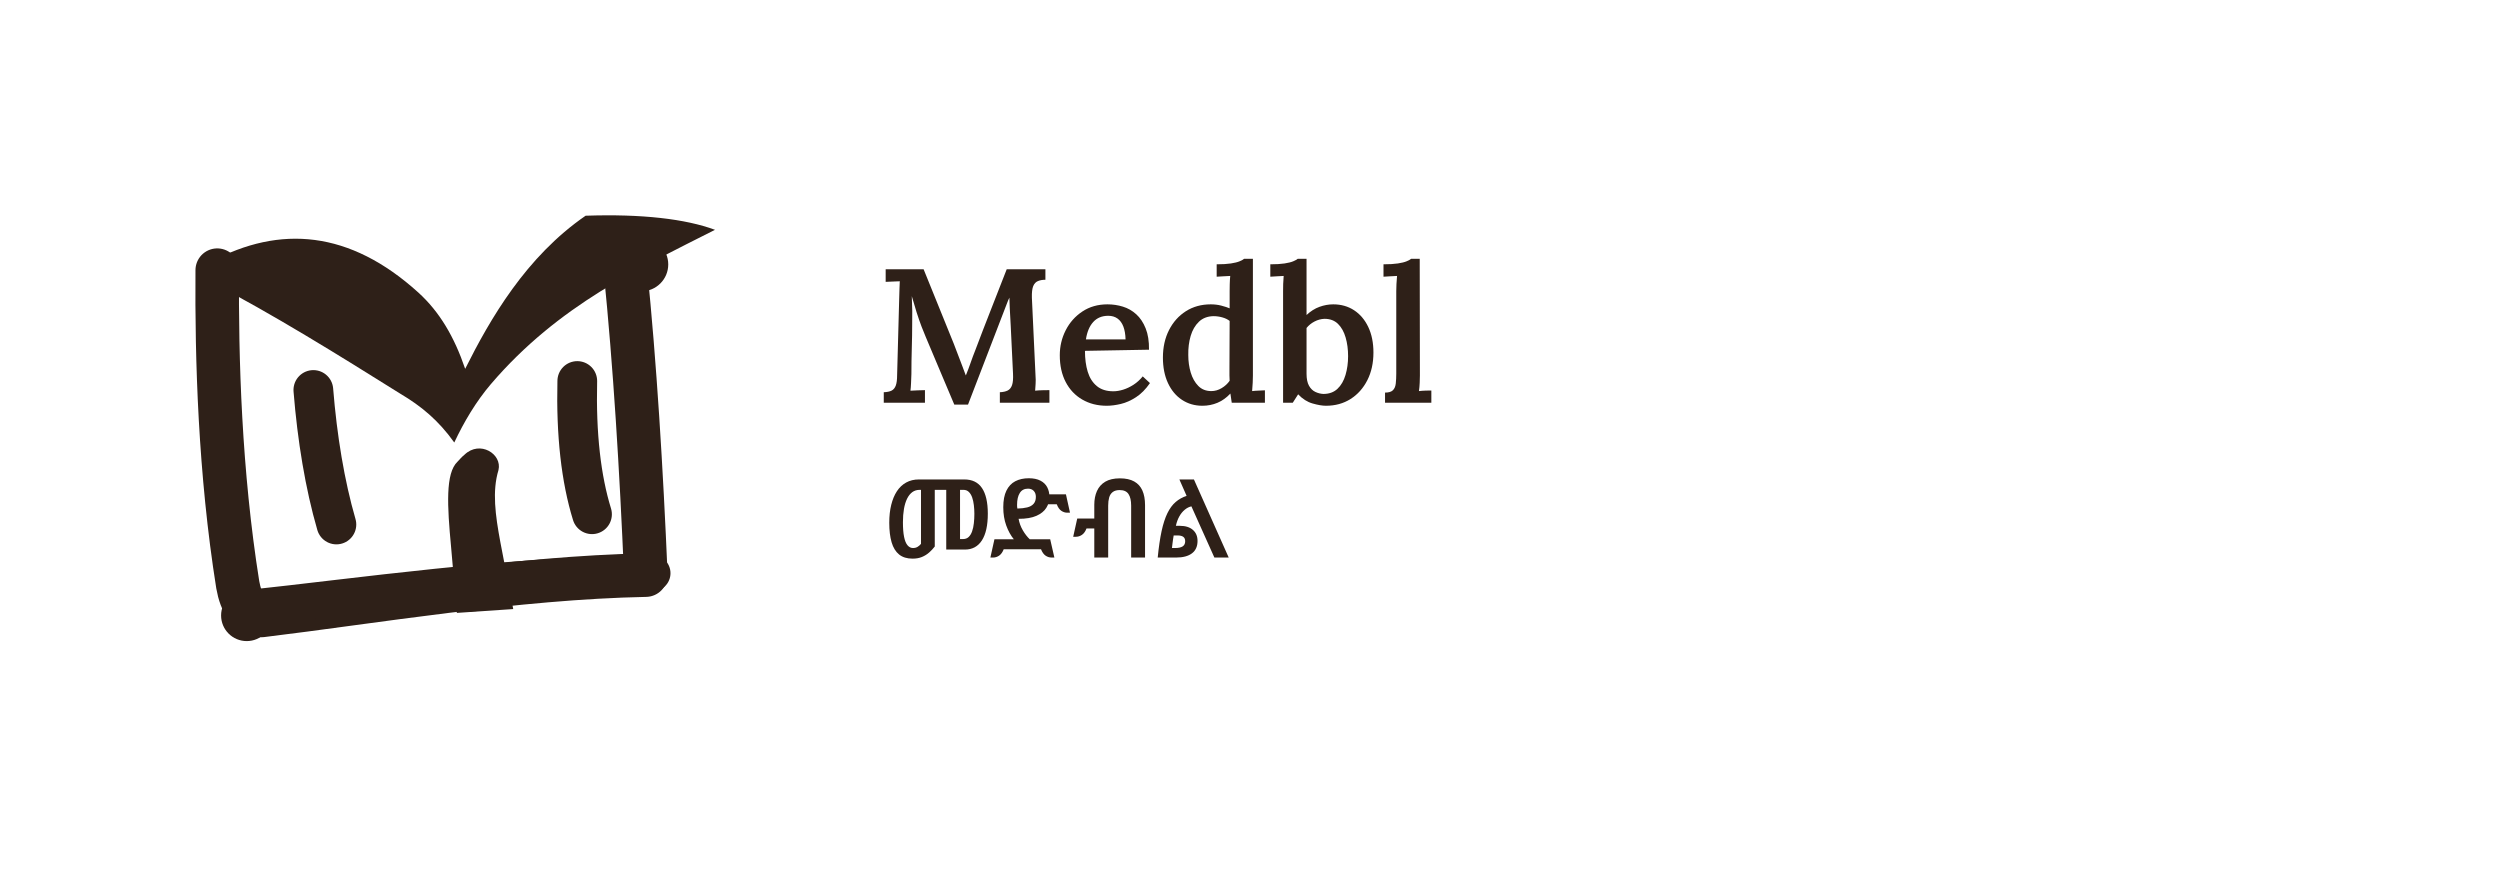
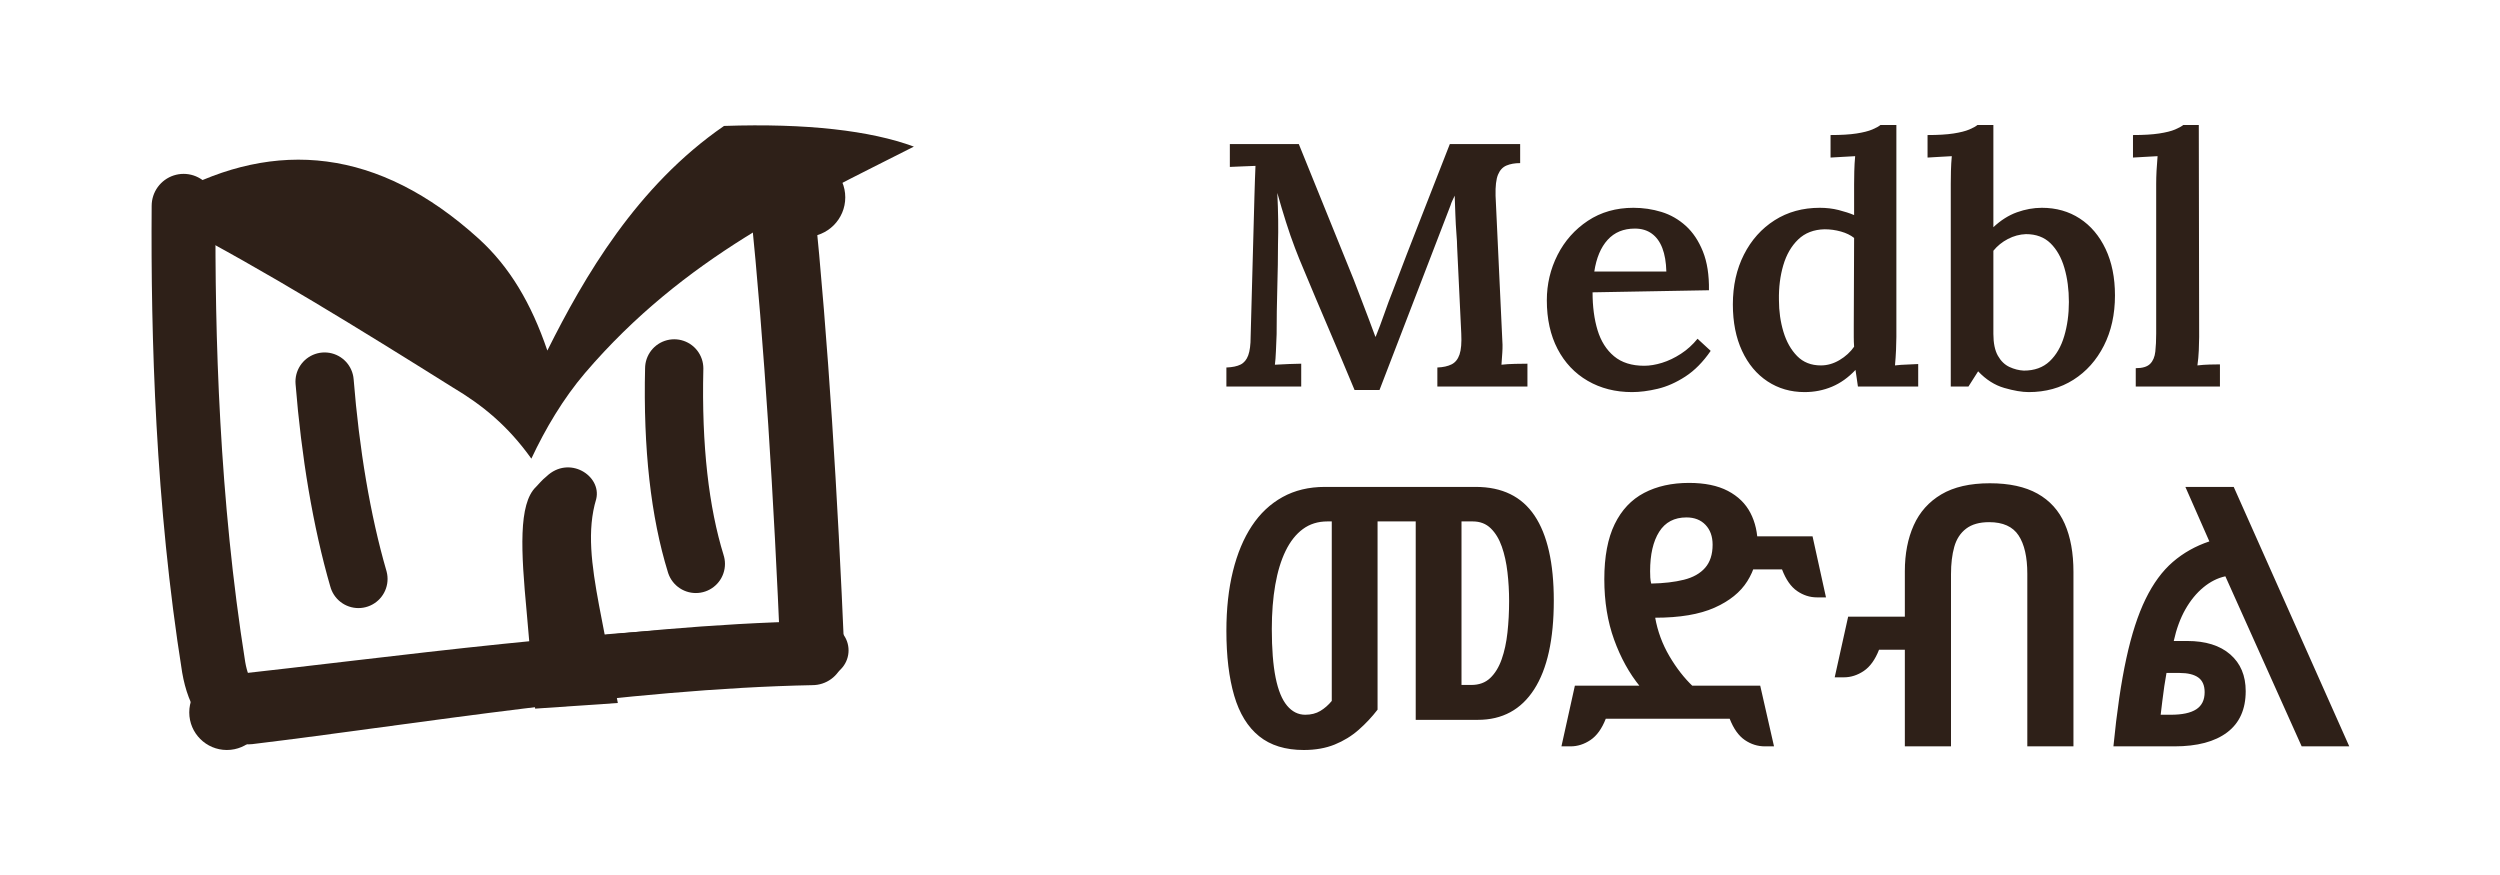
- <svg xmlns="http://www.w3.org/2000/svg" xmlns:xlink="http://www.w3.org/1999/xlink" viewBox="0 0 1600 560" role="img" aria-labelledby="title desc">
+ <svg xmlns="http://www.w3.org/2000/svg" viewBox="0 0 1600 560" role="img" aria-labelledby="title desc">
  <g id="medbl-horizontal-lockup" color="#2E2018">
-     <g id="mark" transform="translate(80 70) scale(0.41)">
-       <g id="medbl-favicon-mark" fill="#2E2018" stroke="none">
-         <path id="top-solid-fan" d="M134 238 C242 180 351 189 458 286 C491 316 514 355 531 405 C570 327 626 230 719 166 C807 163 875 171 921 188 C803 248 677 305 571 429 C548 456 529 488 514 520 C489 485 462 463 430 444 C331 382 231 320 135 270 Z" />
-         <path id="outer-book-stroke" d="M144 251 C143 390 148 566 176 742 C181 771 194 790 213 790 C387 769 610 731 813 727 C806 562 796 398 781 250" fill="none" stroke="#2E2018" stroke-width="68" stroke-linecap="round" stroke-linejoin="round" />
-         <path id="bottom-page-edge" d="M190 779 C369 760 590 727 823 724" fill="none" stroke="#2E2018" stroke-width="57" stroke-linecap="round" />
-         <path id="left-inner-stroke" d="M294 438 C300 513 312 586 330 648" fill="none" stroke="#2E2018" stroke-width="62" stroke-linecap="round" />
-         <path id="right-inner-stroke" d="M706 424 C704 508 712 577 729 632" fill="none" stroke="#2E2018" stroke-width="62" stroke-linecap="round" />
-         <path id="center-bookmark" d="M519 550 C500 568 503 619 509 683 L518 786 L606 780 L586 676 C578 633 573 596 583 563 C589 538 554 516 530 539 C525 543 522 547 519 550 Z" />
-         <circle id="left-bottom-soft-corner" cx="190" cy="790" r="40" />
-         <circle id="right-top-soft-corner" cx="806" cy="242" r="42" />
-       </g>
+     <g id="mark" transform="translate(30.90 -19.25) scale(0.6015)">
+       <path d="M134 238 C242 180 351 189 458 286 C491 316 514 355 531 405 C570 327 626 230 719 166 C807 163 875 171 921 188 C803 248 677 305 571 429 C548 456 529 488 514 520 C489 485 462 463 430 444 C331 382 231 320 135 270 Z" fill="#2E2018" />
+       <path d="M144 251 C143 390 148 566 176 742 C181 771 194 790 213 790 C387 769 610 731 813 727 C806 562 796 398 781 250" fill="none" stroke="#2E2018" stroke-width="68" stroke-linecap="round" stroke-linejoin="round" />
+       <path d="M190 779 C369 760 590 727 823 724" fill="none" stroke="#2E2018" stroke-width="57" stroke-linecap="round" />
+       <path d="M294 438 C300 513 312 586 330 648" fill="none" stroke="#2E2018" stroke-width="62" stroke-linecap="round" />
+       <path d="M666 424 C664 508 672 577 689 632" fill="none" stroke="#2E2018" stroke-width="62" stroke-linecap="round" />
+       <path d="M519 550 C500 568 503 619 509 683 L518 786 L606 780 L586 676 C578 633 573 596 583 563 C589 538 554 516 530 539 C525 543 522 547 519 550 Z" fill="#2E2018" />
+       <circle cx="190" cy="790" r="40" fill="#2E2018" />
+       <circle cx="806" cy="242" r="42" fill="#2E2018" />
    </g>
-     <g id="wordmark">
-       <svg x="560" y="135" width="359" height="157" viewBox="0 0 359 157">
-         <defs>
-           <g>
-             <g id="lora-122-77-glyph-0-0">
-               <path d="M 50.75 1.219 C 47.738 -6.02 44.707 -13.195 41.656 -20.312 C 38.613 -27.426 35.586 -34.602 32.578 -41.844 C 31.766 -43.719 30.828 -46.035 29.766 -48.797 C 28.711 -51.566 27.656 -54.617 26.594 -57.953 C 25.539 -61.285 24.523 -64.703 23.547 -68.203 C 23.711 -64.867 23.812 -61.719 23.844 -58.75 C 23.883 -55.781 23.867 -52.91 23.797 -50.141 C 23.797 -47.941 23.773 -45.539 23.734 -42.938 C 23.691 -40.344 23.629 -37.66 23.547 -34.891 C 23.461 -32.129 23.398 -29.344 23.359 -26.531 C 23.316 -23.727 23.297 -21.023 23.297 -18.422 C 23.223 -16.391 23.145 -14.395 23.062 -12.438 C 22.977 -10.488 22.852 -8.906 22.688 -7.688 C 24.156 -7.77 25.801 -7.848 27.625 -7.922 C 29.457 -8.004 30.906 -8.047 31.969 -8.047 L 31.969 0 L 5.609 0 L 5.609 -6.703 C 7.723 -6.785 9.391 -7.129 10.609 -7.734 C 11.828 -8.348 12.723 -9.426 13.297 -10.969 C 13.867 -12.52 14.156 -14.719 14.156 -17.562 L 15.5 -67.219 C 15.57 -69.25 15.629 -71.203 15.672 -73.078 C 15.711 -74.953 15.773 -76.5 15.859 -77.719 C 14.555 -77.633 13.008 -77.57 11.219 -77.531 C 9.438 -77.488 7.973 -77.426 6.828 -77.344 L 6.828 -85.406 L 31.109 -85.406 L 50.391 -37.812 C 51.203 -35.695 52.07 -33.422 53 -30.984 C 53.938 -28.547 54.852 -26.145 55.75 -23.781 C 56.645 -21.426 57.422 -19.352 58.078 -17.562 L 58.188 -17.562 C 59.25 -20.164 60.266 -22.867 61.234 -25.672 C 62.211 -28.484 63.191 -31.109 64.172 -33.547 C 67.422 -42.172 70.734 -50.77 74.109 -59.344 C 77.484 -67.926 80.879 -76.613 84.297 -85.406 L 109.062 -85.406 L 109.062 -78.688 C 107.195 -78.688 105.594 -78.398 104.25 -77.828 C 102.906 -77.266 101.906 -76.188 101.25 -74.594 C 100.602 -73.008 100.32 -70.551 100.406 -67.219 L 102.719 -17.562 C 102.883 -15.613 102.906 -13.742 102.781 -11.953 C 102.664 -10.16 102.566 -8.738 102.484 -7.688 C 103.859 -7.852 105.461 -7.953 107.297 -7.984 C 109.129 -8.023 110.57 -8.047 111.625 -8.047 L 111.625 0 L 79.906 0 L 79.906 -6.703 C 81.938 -6.785 83.602 -7.148 84.906 -7.797 C 86.207 -8.453 87.145 -9.613 87.719 -11.281 C 88.289 -12.945 88.492 -15.41 88.328 -18.672 L 86.859 -49.281 C 86.859 -50.344 86.773 -51.891 86.609 -53.922 C 86.453 -55.953 86.332 -58.145 86.25 -60.5 C 86.164 -62.863 86.086 -65.102 86.016 -67.219 C 85.766 -66.656 85.5 -66.086 85.219 -65.516 C 84.938 -64.941 84.711 -64.375 84.547 -63.812 L 59.531 1.219 Z M 50.75 1.219 " />
-             </g>
-             <g id="lora-122-77-glyph-0-1">
-               <path d="M 34.281 1.953 C 28.426 1.953 23.219 0.629 18.656 -2.016 C 14.102 -4.66 10.566 -8.398 8.047 -13.234 C 5.523 -18.078 4.266 -23.789 4.266 -30.375 C 4.266 -36.07 5.523 -41.398 8.047 -46.359 C 10.566 -51.316 14.125 -55.32 18.719 -58.375 C 23.32 -61.426 28.672 -62.953 34.766 -62.953 C 38.18 -62.953 41.473 -62.461 44.641 -61.484 C 47.816 -60.516 50.664 -58.891 53.188 -56.609 C 55.707 -54.328 57.719 -51.316 59.219 -47.578 C 60.727 -43.836 61.441 -39.285 61.359 -33.922 L 20.375 -33.188 C 20.375 -28.145 20.961 -23.691 22.141 -19.828 C 23.316 -15.961 25.25 -12.91 27.938 -10.672 C 30.625 -8.43 34.16 -7.312 38.547 -7.312 C 40.504 -7.312 42.598 -7.656 44.828 -8.344 C 47.066 -9.039 49.285 -10.098 51.484 -11.516 C 53.68 -12.941 55.633 -14.719 57.344 -16.844 L 61.969 -12.562 C 59.289 -8.656 56.32 -5.645 53.062 -3.531 C 49.812 -1.414 46.562 0.023 43.312 0.797 C 40.062 1.566 37.051 1.953 34.281 1.953 Z M 20.984 -40.5 L 46.359 -40.5 C 46.273 -43.758 45.805 -46.504 44.953 -48.734 C 44.098 -50.973 42.859 -52.68 41.234 -53.859 C 39.609 -55.035 37.617 -55.625 35.266 -55.625 C 31.273 -55.625 28.078 -54.301 25.672 -51.656 C 23.273 -49.02 21.711 -45.301 20.984 -40.5 Z M 20.984 -40.5 " />
-             </g>
-             <g id="lora-122-77-glyph-0-2">
-               <path d="M 29.531 1.953 C 24.645 1.953 20.289 0.691 16.469 -1.828 C 12.645 -4.348 9.656 -7.926 7.5 -12.562 C 5.344 -17.195 4.266 -22.645 4.266 -28.906 C 4.266 -35.5 5.566 -41.359 8.172 -46.484 C 10.773 -51.609 14.375 -55.633 18.969 -58.562 C 23.562 -61.488 28.867 -62.953 34.891 -62.953 C 37.254 -62.953 39.473 -62.688 41.547 -62.156 C 43.617 -61.625 45.426 -61.035 46.969 -60.391 L 46.969 -71.25 C 46.969 -72.469 46.988 -73.973 47.031 -75.766 C 47.07 -77.555 47.176 -79.344 47.344 -81.125 C 46.039 -81.051 44.551 -80.973 42.875 -80.891 C 41.207 -80.805 39.805 -80.723 38.672 -80.641 L 38.672 -88.578 C 42.41 -88.578 45.457 -88.758 47.812 -89.125 C 50.176 -89.488 52.031 -89.953 53.375 -90.516 C 54.719 -91.086 55.672 -91.617 56.234 -92.109 L 61.859 -92.109 L 61.859 -17.453 C 61.859 -16.223 61.816 -14.691 61.734 -12.859 C 61.648 -11.035 61.523 -9.227 61.359 -7.438 C 62.742 -7.602 64.188 -7.707 65.688 -7.75 C 67.195 -7.789 68.484 -7.852 69.547 -7.938 L 69.547 0 L 48.312 0 C 48.145 -0.977 48 -1.973 47.875 -2.984 C 47.758 -4.004 47.617 -4.961 47.453 -5.859 C 44.93 -3.172 42.164 -1.195 39.156 0.062 C 36.145 1.32 32.938 1.953 29.531 1.953 Z M 35.266 -7.438 C 37.535 -7.438 39.727 -8.066 41.844 -9.328 C 43.957 -10.586 45.664 -12.156 46.969 -14.031 C 46.883 -15.164 46.844 -16.32 46.844 -17.5 C 46.844 -18.688 46.844 -19.891 46.844 -21.109 L 46.969 -52.344 C 45.75 -53.312 44.203 -54.062 42.328 -54.594 C 40.461 -55.125 38.551 -55.391 36.594 -55.391 C 32.77 -55.305 29.66 -54.102 27.266 -51.781 C 24.867 -49.469 23.117 -46.441 22.016 -42.703 C 20.922 -38.961 20.414 -34.895 20.5 -30.5 C 20.5 -26.508 21.023 -22.766 22.078 -19.266 C 23.141 -15.773 24.75 -12.93 26.906 -10.734 C 29.062 -8.535 31.848 -7.438 35.266 -7.438 Z M 35.266 -7.438 " />
-             </g>
-             <g id="lora-122-77-glyph-0-3">
-               <path d="M 8.172 -71.375 C 8.172 -72.75 8.191 -74.27 8.234 -75.938 C 8.273 -77.613 8.379 -79.344 8.547 -81.125 C 7.242 -81.051 5.758 -80.973 4.094 -80.891 C 2.426 -80.805 1.062 -80.723 0 -80.641 L 0 -88.578 C 3.738 -88.578 6.785 -88.758 9.141 -89.125 C 11.504 -89.488 13.359 -89.953 14.703 -90.516 C 16.047 -91.086 17 -91.617 17.562 -92.109 L 23.188 -92.109 L 23.188 -56.125 C 25.781 -58.562 28.539 -60.305 31.469 -61.359 C 34.406 -62.422 37.336 -62.953 40.266 -62.953 C 45.305 -62.953 49.754 -61.691 53.609 -59.172 C 57.473 -56.648 60.504 -53.07 62.703 -48.438 C 64.898 -43.801 66 -38.352 66 -32.094 C 66 -25.414 64.695 -19.516 62.094 -14.391 C 59.488 -9.266 55.91 -5.258 51.359 -2.375 C 46.805 0.508 41.562 1.953 35.625 1.953 C 33.27 1.953 30.398 1.461 27.016 0.484 C 23.641 -0.484 20.57 -2.438 17.812 -5.375 L 14.391 0 L 8.172 0 Z M 23.188 -18.547 C 23.188 -15.285 23.711 -12.719 24.766 -10.844 C 25.828 -8.977 27.191 -7.66 28.859 -6.891 C 30.523 -6.117 32.211 -5.691 33.922 -5.609 C 37.66 -5.609 40.688 -6.707 43 -8.906 C 45.32 -11.102 47.031 -14.051 48.125 -17.75 C 49.227 -21.445 49.781 -25.453 49.781 -29.766 C 49.781 -34.16 49.25 -38.164 48.188 -41.781 C 47.133 -45.406 45.508 -48.297 43.312 -50.453 C 41.113 -52.609 38.223 -53.688 34.641 -53.688 C 32.453 -53.602 30.336 -53.031 28.297 -51.969 C 26.266 -50.914 24.562 -49.535 23.188 -47.828 Z M 23.188 -18.547 " />
-             </g>
-             <g id="lora-122-77-glyph-0-4">
-               <path d="M 3.422 -6.469 C 5.773 -6.469 7.457 -6.973 8.469 -7.984 C 9.488 -9.004 10.098 -10.445 10.297 -12.312 C 10.504 -14.188 10.609 -16.305 10.609 -18.672 L 10.609 -71.375 C 10.609 -72.75 10.648 -74.27 10.734 -75.938 C 10.816 -77.613 10.941 -79.344 11.109 -81.125 C 9.723 -81.051 8.211 -80.973 6.578 -80.891 C 4.953 -80.805 3.57 -80.723 2.438 -80.641 L 2.438 -88.578 C 6.176 -88.578 9.242 -88.758 11.641 -89.125 C 14.047 -89.488 15.922 -89.953 17.266 -90.516 C 18.609 -91.086 19.562 -91.617 20.125 -92.109 L 25.625 -92.109 L 25.734 -17.453 C 25.734 -16.148 25.691 -14.582 25.609 -12.75 C 25.535 -10.914 25.375 -9.145 25.125 -7.438 C 26.508 -7.602 27.93 -7.707 29.391 -7.75 C 30.859 -7.789 32.082 -7.812 33.062 -7.812 L 33.062 0 L 3.422 0 Z M 3.422 -6.469 " />
-             </g>
-           </g>
-         </defs>
-         <g fill="#2E2018" fill-opacity="1">
-           <use xlink:href="#lora-122-77-glyph-0-0" x="0" y="122.732" />
-           <use xlink:href="#lora-122-77-glyph-0-1" x="114" y="122.732" />
-           <use xlink:href="#lora-122-77-glyph-0-2" x="180" y="122.732" />
-           <use xlink:href="#lora-122-77-glyph-0-3" x="253" y="122.732" />
-           <use xlink:href="#lora-122-77-glyph-0-4" x="323" y="122.732" />
-         </g>
-       </svg>
-       <svg x="565" y="282" width="222" height="96" viewBox="0 0 222 96">
-         <defs>
-           <g>
-             <g id="noto-sans-ethiopic-70-4632-glyph-0-0">
-               <path d="M 19.047 0.703 C 15.492 0.703 12.617 -0.18 10.422 -1.953 C 8.234 -3.734 6.633 -6.336 5.625 -9.766 C 4.625 -13.191 4.125 -17.359 4.125 -22.266 C 4.125 -26.504 4.547 -30.328 5.391 -33.734 C 6.234 -37.141 7.445 -40.047 9.031 -42.453 C 10.613 -44.859 12.582 -46.711 14.938 -48.016 C 17.301 -49.328 20.02 -49.984 23.094 -49.984 L 52.156 -49.984 C 57.238 -49.984 61.016 -48.141 63.484 -44.453 C 65.961 -40.766 67.203 -35.301 67.203 -28.062 C 67.203 -20.602 65.941 -14.91 63.422 -10.984 C 60.898 -7.066 57.281 -5.109 52.562 -5.109 L 40.594 -5.109 L 40.594 -43.328 L 33.25 -43.328 L 33.25 -7.062 C 32.176 -5.664 30.961 -4.375 29.609 -3.188 C 28.254 -2 26.711 -1.051 24.984 -0.344 C 23.266 0.352 21.285 0.703 19.047 0.703 Z M 19.312 -6.094 C 20.438 -6.094 21.406 -6.336 22.219 -6.828 C 23.039 -7.316 23.781 -7.957 24.438 -8.75 L 24.438 -43.328 L 23.594 -43.328 C 21.77 -43.328 20.191 -42.836 18.859 -41.859 C 17.535 -40.879 16.426 -39.477 15.531 -37.656 C 14.645 -35.844 13.977 -33.66 13.531 -31.109 C 13.094 -28.566 12.875 -25.734 12.875 -22.609 C 12.875 -18.785 13.117 -15.66 13.609 -13.234 C 14.098 -10.805 14.832 -9.008 15.812 -7.844 C 16.801 -6.676 17.969 -6.094 19.312 -6.094 Z M 49.422 -11.828 L 51.312 -11.828 C 52.801 -11.828 54.008 -12.27 54.938 -13.156 C 55.875 -14.039 56.609 -15.242 57.141 -16.766 C 57.68 -18.285 58.055 -20.008 58.266 -21.938 C 58.484 -23.875 58.594 -25.895 58.594 -28 C 58.594 -29.863 58.484 -31.707 58.266 -33.531 C 58.055 -35.352 57.695 -37 57.188 -38.469 C 56.676 -39.938 55.961 -41.113 55.047 -42 C 54.141 -42.883 52.988 -43.328 51.594 -43.328 L 49.422 -43.328 Z M 49.422 -11.828 " />
-             </g>
-             <g id="noto-sans-ethiopic-70-4632-glyph-0-1">
-               <path d="M 50.047 -28.703 C 48.691 -28.703 47.422 -29.109 46.234 -29.922 C 45.047 -30.742 44.078 -32.133 43.328 -34.094 L 34.375 -34.094 L 34.375 -40.453 L 49.203 -40.453 L 51.797 -28.703 Z M 15.953 -11.547 C 13.898 -14.066 12.242 -17.066 10.984 -20.547 C 9.723 -24.023 9.094 -27.91 9.094 -32.203 C 9.094 -36.535 9.758 -40.066 11.094 -42.797 C 12.426 -45.535 14.316 -47.547 16.766 -48.828 C 19.211 -50.109 22.094 -50.75 25.406 -50.75 C 28.438 -50.75 30.93 -50.234 32.891 -49.203 C 34.859 -48.18 36.305 -46.77 37.234 -44.969 C 38.172 -43.176 38.641 -41.113 38.641 -38.781 C 38.641 -36.258 37.973 -33.938 36.641 -31.812 C 35.316 -29.688 33.207 -27.984 30.312 -26.703 C 27.414 -25.422 23.613 -24.781 18.906 -24.781 C 19.363 -22.164 20.27 -19.703 21.625 -17.391 C 22.977 -15.086 24.5 -13.141 26.188 -11.547 Z M 18.125 -31.359 C 20.551 -31.41 22.648 -31.656 24.422 -32.094 C 26.203 -32.539 27.566 -33.312 28.516 -34.406 C 29.473 -35.5 29.953 -36.977 29.953 -38.844 C 29.953 -40.438 29.5 -41.707 28.594 -42.656 C 27.688 -43.613 26.461 -44.094 24.922 -44.094 C 22.586 -44.094 20.836 -43.172 19.672 -41.328 C 18.504 -39.484 17.922 -36.953 17.922 -33.734 C 17.922 -33.316 17.93 -32.91 17.953 -32.516 C 17.973 -32.117 18.031 -31.734 18.125 -31.359 Z M 0.844 0 L 3.438 -11.688 L 39.125 -11.688 L 41.797 0 L 40.047 0 C 38.641 0 37.344 -0.406 36.156 -1.219 C 34.969 -2.039 34 -3.406 33.25 -5.312 L 9.375 -5.312 C 8.633 -3.406 7.656 -2.039 6.438 -1.219 C 5.227 -0.406 3.945 0 2.594 0 Z M 0.844 0 " />
-             </g>
-             <g id="noto-sans-ethiopic-70-4632-glyph-0-2">
-               <path d="M 0.844 -13.297 L 3.438 -24.984 L 18.266 -24.984 L 18.266 -18.625 L 9.375 -18.625 C 8.633 -16.707 7.656 -15.336 6.438 -14.516 C 5.227 -13.703 3.945 -13.297 2.594 -13.297 Z M 30.734 -50.688 C 34.461 -50.688 37.516 -50.02 39.891 -48.688 C 42.273 -47.352 44.023 -45.414 45.141 -42.875 C 46.266 -40.332 46.828 -37.238 46.828 -33.594 L 46.828 0 L 37.938 0 L 37.938 -33.25 C 37.938 -36.469 37.375 -38.926 36.25 -40.625 C 35.133 -42.332 33.25 -43.188 30.594 -43.188 C 28.727 -43.188 27.242 -42.766 26.141 -41.922 C 25.047 -41.086 24.285 -39.922 23.859 -38.422 C 23.441 -36.93 23.234 -35.188 23.234 -33.188 L 23.234 0 L 14.344 0 L 14.344 -33.734 C 14.344 -37.098 14.914 -40.051 16.062 -42.594 C 17.207 -45.133 18.977 -47.117 21.375 -48.547 C 23.781 -49.973 26.898 -50.688 30.734 -50.688 Z M 30.734 -50.688 " />
-             </g>
-             <g id="noto-sans-ethiopic-70-4632-glyph-0-3">
-               <path d="M 2.938 0 C 3.594 -6.676 4.422 -12.32 5.422 -16.938 C 6.43 -21.562 7.672 -25.379 9.141 -28.391 C 10.609 -31.398 12.359 -33.781 14.391 -35.531 C 16.422 -37.281 18.766 -38.598 21.422 -39.484 L 16.797 -49.984 L 26.109 -49.984 L 48.375 0 L 39.203 0 L 24.5 -32.766 C 23.008 -32.43 21.598 -31.719 20.266 -30.625 C 18.93 -29.531 17.773 -28.117 16.797 -26.391 C 15.816 -24.66 15.07 -22.629 14.562 -20.297 L 17.156 -20.297 C 20.695 -20.297 23.457 -19.43 25.438 -17.703 C 27.426 -15.984 28.422 -13.629 28.422 -10.641 C 28.422 -7.141 27.227 -4.488 24.844 -2.688 C 22.469 -0.895 19.086 0 14.703 0 Z M 12.047 -6.094 L 14 -6.094 C 16.195 -6.094 17.832 -6.441 18.906 -7.141 C 19.977 -7.836 20.516 -8.938 20.516 -10.438 C 20.516 -11.738 20.102 -12.68 19.281 -13.266 C 18.469 -13.848 17.27 -14.141 15.688 -14.141 L 13.156 -14.141 C 13.02 -13.391 12.879 -12.535 12.734 -11.578 C 12.598 -10.629 12.473 -9.676 12.359 -8.719 C 12.242 -7.758 12.141 -6.883 12.047 -6.094 Z M 12.047 -6.094 " />
-             </g>
-           </g>
-         </defs>
-         <g fill="#2E2018" fill-opacity="1">
-           <use xlink:href="#noto-sans-ethiopic-70-4632-glyph-0-0" x="0" y="74.83" />
-           <use xlink:href="#noto-sans-ethiopic-70-4632-glyph-0-1" x="68" y="74.83" />
-           <use xlink:href="#noto-sans-ethiopic-70-4632-glyph-0-2" x="121" y="74.83" />
-           <use xlink:href="#noto-sans-ethiopic-70-4632-glyph-0-3" x="173" y="74.83" />
-         </g>
-       </svg>
+     <g id="wordmark" fill="#2E2018">
+       <path id="medbl-latin" d="M866.92 249.61Q858.72 229.88 850.4 210.48Q842.09 191.08 833.89 171.35Q831.67 166.25 828.79 158.71Q825.9 151.17 823.02 142.08Q820.14 132.99 817.48 123.46Q817.92 132.55 818.03 140.64Q818.14 148.73 817.92 156.27Q817.92 162.26 817.81 169.35Q817.7 176.44 817.48 183.98Q817.26 191.52 817.15 199.17Q817.04 206.82 817.04 213.91Q816.81 219.46 816.59 224.78Q816.37 230.1 815.93 233.42Q819.92 233.2 824.91 232.98Q829.89 232.76 832.78 232.76V247.39H784.89V235.2Q790.65 234.98 793.98 233.31Q797.3 231.65 798.86 227.44Q800.41 223.23 800.41 215.47L802.85 125.23Q803.07 119.69 803.18 114.59Q803.29 109.49 803.51 106.16Q799.96 106.38 795.09 106.49Q790.21 106.61 787.1 106.83V92.19H831.23L866.26 178.66Q868.47 184.43 871.02 191.08Q873.57 197.73 876.01 204.16Q878.45 210.59 880.22 215.47H880.45Q883.33 208.37 885.99 200.72Q888.65 193.07 891.31 186.42Q900.18 162.92 909.38 139.53Q918.58 116.14 927.89 92.19H972.9V104.39Q967.8 104.39 964.14 105.94Q960.48 107.49 958.71 111.82Q956.94 116.14 957.16 125.23L961.37 215.47Q961.81 220.79 961.48 225.66Q961.15 230.54 960.93 233.42Q964.7 232.98 969.68 232.87Q974.67 232.76 977.56 232.76V247.39H919.91V235.2Q925.45 234.98 929 233.2Q932.55 231.43 934.1 226.88Q935.65 222.34 935.21 213.47L932.55 157.82Q932.55 154.94 932.1 149.4Q931.66 143.85 931.44 137.42Q931.22 130.99 931 125.23Q930.33 126.78 929.55 128.33Q928.78 129.89 928.34 131.44L882.88 249.61ZM1044.51 250.94Q1028.55 250.94 1016.13 243.73Q1003.72 236.53 996.84 223.34Q989.97 210.15 989.97 192.19Q989.97 176.67 996.84 163.14Q1003.72 149.62 1016.24 141.3Q1028.77 132.99 1045.4 132.99Q1054.71 132.99 1063.36 135.65Q1072 138.31 1078.88 144.52Q1085.75 150.73 1089.85 160.92Q1093.95 171.12 1093.73 185.76L1019.24 187.09Q1019.24 200.83 1022.45 211.36Q1025.67 221.9 1032.98 227.99Q1040.3 234.09 1052.27 234.09Q1057.59 234.09 1063.69 232.21Q1069.79 230.32 1075.77 226.44Q1081.76 222.56 1086.42 216.8L1094.84 224.56Q1087.52 235.2 1078.66 240.96Q1069.79 246.73 1060.92 248.83Q1052.05 250.94 1044.51 250.94ZM1020.35 173.78H1066.46Q1066.24 164.92 1063.91 158.82Q1061.58 152.72 1057.15 149.51Q1052.72 146.29 1046.29 146.29Q1035.42 146.29 1028.88 153.5Q1022.34 160.7 1020.35 173.78ZM1154.93 250.94Q1141.62 250.94 1131.2 244.07Q1120.78 237.19 1114.91 224.56Q1109.03 211.92 1109.03 194.85Q1109.03 176.89 1116.13 162.92Q1123.22 148.95 1135.75 140.97Q1148.27 132.99 1164.68 132.99Q1171.11 132.99 1176.76 134.43Q1182.42 135.87 1186.63 137.65V117.91Q1186.63 114.59 1186.74 109.71Q1186.85 104.83 1187.3 99.95Q1183.75 100.18 1179.2 100.4Q1174.66 100.62 1171.55 100.84V86.43Q1181.75 86.43 1188.18 85.43Q1194.61 84.43 1198.27 82.88Q1201.93 81.33 1203.48 80H1213.68V215.69Q1213.68 219.01 1213.46 224Q1213.24 228.99 1212.79 233.87Q1216.56 233.42 1220.66 233.31Q1224.76 233.2 1227.65 232.98V247.39H1189.07Q1188.63 244.73 1188.29 241.96Q1187.96 239.19 1187.52 236.75Q1180.64 244.07 1172.44 247.5Q1164.24 250.94 1154.93 250.94ZM1165.35 233.87Q1171.55 233.87 1177.32 230.43Q1183.08 227 1186.63 221.9Q1186.41 218.79 1186.41 215.58Q1186.41 212.36 1186.41 209.04L1186.63 152.28Q1183.3 149.62 1178.2 148.18Q1173.11 146.74 1167.78 146.74Q1157.36 146.96 1150.82 153.28Q1144.28 159.59 1141.29 169.79Q1138.3 179.99 1138.52 191.96Q1138.52 202.83 1141.4 212.36Q1144.28 221.9 1150.16 227.88Q1156.03 233.87 1165.35 233.87ZM1248.49 117.69Q1248.49 113.92 1248.6 109.38Q1248.71 104.83 1249.15 99.95Q1245.61 100.18 1241.06 100.4Q1236.52 100.62 1233.63 100.84V86.43Q1243.83 86.43 1250.26 85.43Q1256.69 84.43 1260.35 82.88Q1264.01 81.33 1265.56 80H1275.76V145.41Q1282.85 138.75 1290.83 135.87Q1298.82 132.99 1306.8 132.99Q1320.54 132.99 1331.08 139.86Q1341.61 146.74 1347.59 159.37Q1353.58 172.01 1353.58 189.08Q1353.58 207.26 1346.48 221.23Q1339.39 235.2 1326.97 243.07Q1314.56 250.94 1298.37 250.94Q1291.94 250.94 1282.74 248.28Q1273.54 245.62 1266 237.64L1259.8 247.39H1248.49ZM1275.76 213.69Q1275.76 222.56 1278.64 227.66Q1281.52 232.76 1286.07 234.87Q1290.61 236.97 1295.27 237.19Q1305.47 237.19 1311.79 231.21Q1318.11 225.22 1321.1 215.13Q1324.09 205.05 1324.09 193.29Q1324.09 181.32 1321.21 171.46Q1318.33 161.59 1312.34 155.71Q1306.35 149.84 1296.6 149.84Q1290.61 150.06 1285.07 152.94Q1279.53 155.83 1275.76 160.48ZM1366.88 235.64Q1373.31 235.64 1376.08 232.87Q1378.85 230.1 1379.41 225Q1379.96 219.9 1379.96 213.47V117.69Q1379.96 113.92 1380.18 109.38Q1380.41 104.83 1380.85 99.95Q1377.08 100.18 1372.65 100.4Q1368.21 100.62 1365.11 100.84V86.43Q1375.31 86.43 1381.85 85.43Q1388.39 84.43 1392.05 82.88Q1395.7 81.33 1397.26 80H1407.23L1407.46 215.69Q1407.46 219.24 1407.23 224.22Q1407.01 229.21 1406.35 233.87Q1410.12 233.42 1414.11 233.31Q1418.1 233.2 1420.76 233.2V247.39H1366.88Z" />
+       <path id="medbl-amharic" d="M834.43 480Q816.75 480 805.82 471.16Q794.89 462.32 789.89 445.23Q784.89 428.14 784.89 403.72Q784.89 382.55 789.07 365.57Q793.26 348.6 801.17 336.62Q809.07 324.64 820.82 318.13Q832.56 311.62 847.91 311.62H944.43Q969.78 311.62 982.11 329.99Q994.43 348.36 994.43 384.41Q994.43 421.62 981.88 441.16Q969.32 460.7 945.83 460.7H906.06V333.71H881.64V454.18Q876.29 461.16 869.54 467.09Q862.8 473.02 854.19 476.51Q845.59 480 834.43 480ZM835.36 457.44Q840.94 457.44 845.01 455Q849.08 452.56 852.33 448.6V333.71H849.54Q840.47 333.71 833.84 338.6Q827.22 343.48 822.8 352.55Q818.38 361.62 816.17 374.3Q813.96 386.97 813.96 402.55Q813.96 421.62 816.4 433.72Q818.84 445.81 823.73 451.63Q828.61 457.44 835.36 457.44ZM935.36 438.37H941.64Q949.08 438.37 953.73 433.95Q958.39 429.53 961.06 421.97Q963.73 414.41 964.78 404.76Q965.83 395.11 965.83 384.65Q965.83 375.34 964.78 366.27Q963.73 357.2 961.18 349.88Q958.62 342.55 954.08 338.13Q949.55 333.71 942.57 333.71H935.36ZM1162.82 382.32Q1156.07 382.32 1150.14 378.25Q1144.21 374.18 1140.49 364.41H1110.72V343.25H1160.03L1168.63 382.32ZM1049.55 439.3Q1039.32 426.74 1033.04 409.41Q1026.76 392.09 1026.76 370.69Q1026.76 349.06 1033.39 335.46Q1040.02 321.85 1052.23 315.46Q1064.44 309.06 1080.95 309.06Q1096.07 309.06 1105.84 314.18Q1115.6 319.29 1120.26 328.25Q1124.91 337.2 1124.91 348.83Q1124.91 361.39 1118.28 371.97Q1111.65 382.55 1097.23 388.95Q1082.81 395.34 1059.32 395.34Q1061.65 408.37 1068.39 419.88Q1075.14 431.39 1083.51 439.3ZM1056.76 373.48Q1068.86 373.25 1077.7 371.04Q1086.53 368.83 1091.3 363.37Q1096.07 357.9 1096.07 348.6Q1096.07 340.69 1091.53 335.92Q1087 331.15 1079.32 331.15Q1067.69 331.15 1061.88 340.34Q1056.07 349.53 1056.07 365.57Q1056.07 367.67 1056.18 369.64Q1056.3 371.62 1056.76 373.48ZM999.32 477.67 1007.92 438.83H1126.54L1135.37 477.67H1129.56Q1122.58 477.67 1116.65 473.6Q1110.72 469.53 1107 460H1027.69Q1023.97 469.53 1017.92 473.6Q1011.88 477.67 1005.13 477.67ZM1174.21 433.49 1182.82 394.65H1232.12V415.81H1202.59Q1198.86 425.35 1192.82 429.42Q1186.77 433.49 1180.03 433.49ZM1273.52 309.29Q1292.13 309.29 1303.99 315.92Q1315.85 322.55 1321.43 335.22Q1327.01 347.9 1327.01 366.04V477.67H1297.48V367.2Q1297.48 351.16 1291.89 342.67Q1286.31 334.18 1273.06 334.18Q1263.75 334.18 1258.29 338.36Q1252.82 342.55 1250.73 349.99Q1248.64 357.43 1248.64 367.44V477.67H1219.1V365.57Q1219.1 348.83 1224.8 336.15Q1230.49 323.48 1242.47 316.39Q1254.45 309.29 1273.52 309.29ZM1352.59 477.67Q1355.85 444.42 1360.85 421.39Q1365.85 398.37 1373.18 383.37Q1380.5 368.37 1390.62 359.64Q1400.74 350.92 1413.99 346.5L1398.64 311.62H1429.58L1503.53 477.67H1473.07L1424.23 368.83Q1416.78 370.46 1410.16 375.92Q1403.53 381.39 1398.64 389.99Q1393.76 398.6 1391.2 410.23H1399.81Q1417.48 410.23 1427.37 418.83Q1437.25 427.44 1437.25 442.32Q1437.25 459.77 1425.39 468.72Q1413.53 477.67 1391.67 477.67ZM1382.83 457.44H1389.34Q1400.27 457.44 1405.62 453.95Q1410.97 450.46 1410.97 443.02Q1410.97 436.51 1406.9 433.6Q1402.83 430.69 1394.92 430.69H1386.55Q1385.85 434.42 1385.15 439.18Q1384.46 443.95 1383.88 448.72Q1383.29 453.49 1382.83 457.44Z" />
    </g>
  </g>
</svg>
